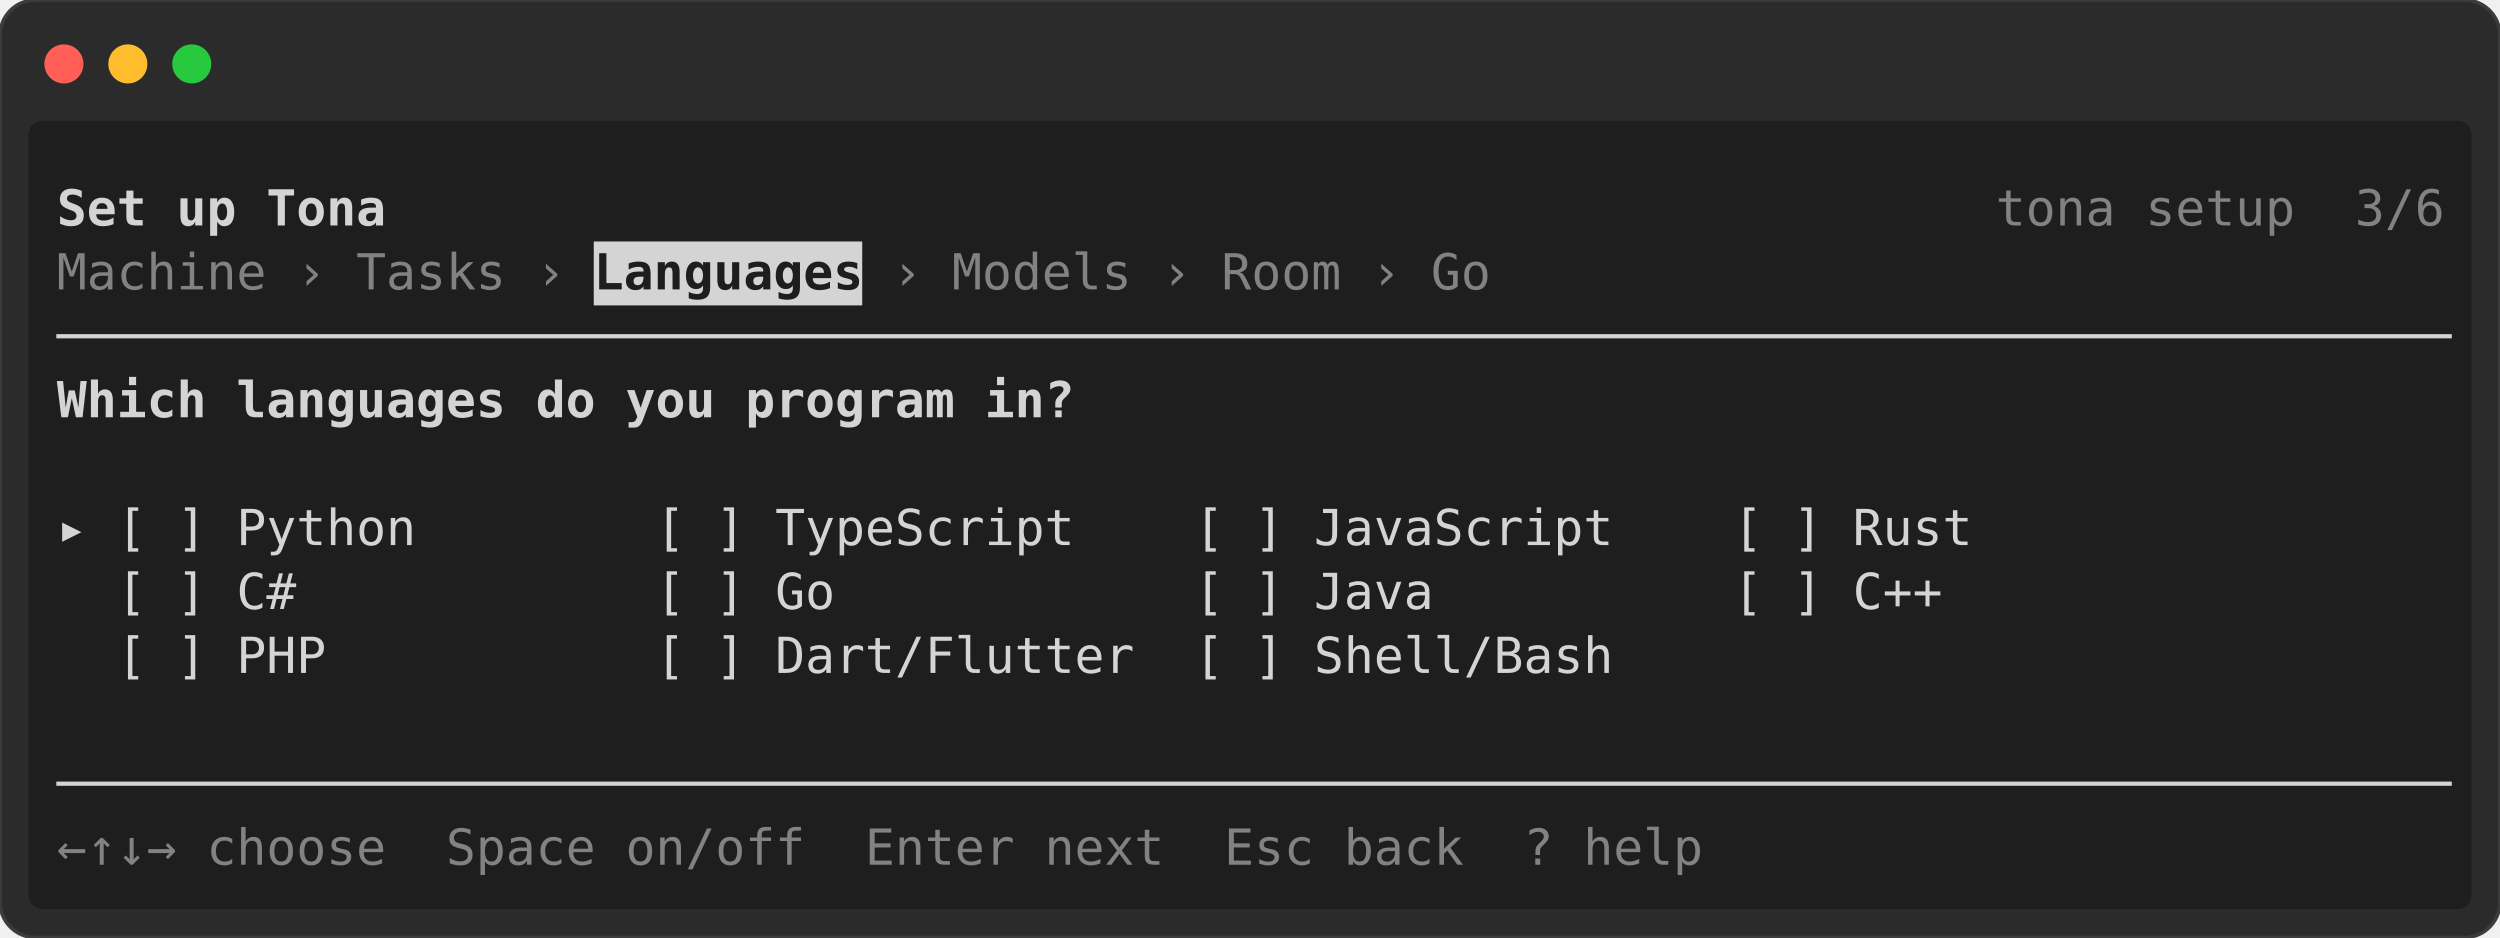
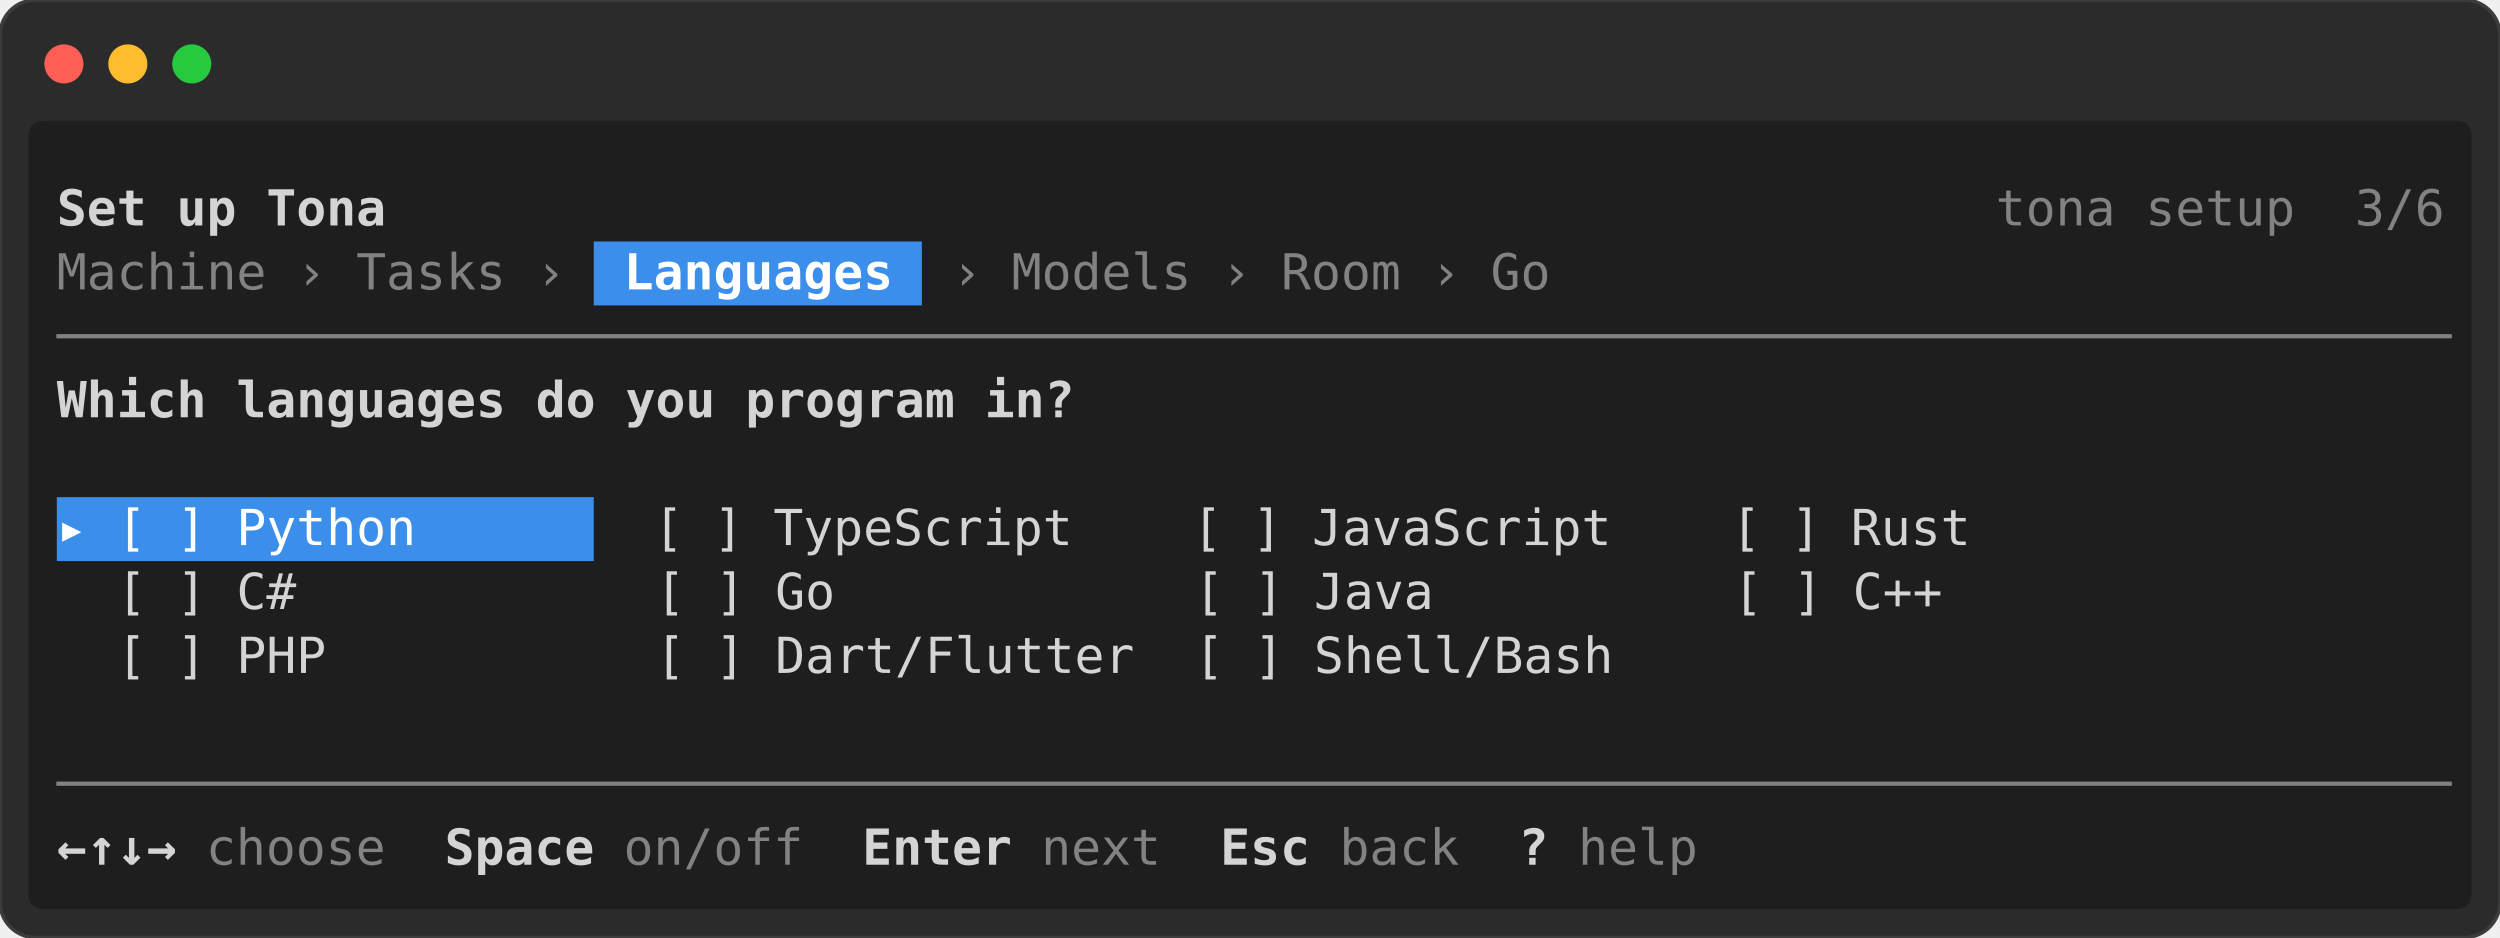
<svg xmlns="http://www.w3.org/2000/svg" width="704" height="264" viewBox="0 0 704 264" role="img" aria-label="terminal">
  <rect width="704" height="264" rx="10" fill="#2b2b2b" stroke="#3c3c3c" />
  <rect x="8.0" y="34" width="688" height="222" rx="4" fill="#1e1e1e" />
  <circle cx="18" cy="18.0" r="5.5" fill="#ff5f56" />
  <circle cx="36" cy="18.0" r="5.5" fill="#ffbd2e" />
  <circle cx="54" cy="18.0" r="5.5" fill="#27c93f" />
-   <rect x="167.2" y="68.0" width="75.6" height="18" fill="#d4d4d4" />
+   <rect x="167.2" y="68.0" width="92.4" height="18" fill="#3b8eea" />
+   <rect x="16.0" y="140.0" width="151.2" height="18" fill="#3b8eea" />
  <g font-family="'JetBrains Mono','Cascadia Mono','DejaVu Sans Mono','Menlo','Consolas','Liberation Mono',monospace" font-size="14" xml:space="preserve">
    <text x="16.0" y="63.5" textLength="546.0" fill="#d4d4d4" font-weight="bold">Set up Tona                                                      </text>
    <text x="562.0" y="63.5" textLength="126.0" fill="#828282">tona setup  3/6</text>
    <text x="16.0" y="81.5" textLength="151.2" fill="#828282">Machine › Tasks › </text>
-     <text x="167.2" y="81.5" textLength="75.6" fill="#1e1e1e" font-weight="bold">Languages</text>
-     <text x="242.8" y="81.5" textLength="176.4" fill="#828282"> › Models › Room › Go</text>
-     <text x="16.0" y="99.5" textLength="672.0" fill="#d4d4d4">────────────────────────────────────────────────────────────────────────────────</text>
+     <text x="167.2" y="81.5" textLength="92.4" fill="#ffffff" font-weight="bold"> Languages </text>
+     <text x="259.6" y="81.5" textLength="176.4" fill="#828282"> › Models › Room › Go</text>
+     <text x="16.0" y="99.5" textLength="672.0" fill="#828282">────────────────────────────────────────────────────────────────────────────────</text>
    <text x="16.0" y="117.5" textLength="672.0" fill="#d4d4d4" font-weight="bold">Which languages do you program in?                                              </text>
-     <text x="16.0" y="153.5" textLength="672.0" fill="#d4d4d4">▸ [ ] Python        [ ] TypeScript    [ ] JavaScript    [ ] Rust                </text>
+     <text x="16.0" y="153.5" textLength="151.2" fill="#ffffff">▸ [ ] Python      </text>
+     <text x="167.2" y="153.5" textLength="520.8" fill="#d4d4d4">  [ ] TypeScript    [ ] JavaScript    [ ] Rust                </text>
    <text x="16.0" y="171.5" textLength="672.0" fill="#d4d4d4">  [ ] C#            [ ] Go            [ ] Java          [ ] C++                 </text>
    <text x="16.0" y="189.5" textLength="672.0" fill="#d4d4d4">  [ ] PHP           [ ] Dart/Flutter  [ ] Shell/Bash                            </text>
-     <text x="16.0" y="225.5" textLength="672.0" fill="#d4d4d4">────────────────────────────────────────────────────────────────────────────────</text>
-     <text x="16.0" y="243.5" textLength="672.0" fill="#828282">←↑↓→ choose  Space on/off  Enter next  Esc back  ? help                         </text>
+     <text x="16.0" y="225.5" textLength="672.0" fill="#828282">────────────────────────────────────────────────────────────────────────────────</text>
+     <text x="16.0" y="243.5" textLength="33.6" fill="#d4d4d4" font-weight="bold">←↑↓→</text>
+     <text x="58.0" y="243.5" textLength="50.4" fill="#828282">choose</text>
+     <text x="125.2" y="243.5" textLength="42.0" fill="#d4d4d4" font-weight="bold">Space</text>
+     <text x="175.6" y="243.5" textLength="50.4" fill="#828282">on/off</text>
+     <text x="242.8" y="243.5" textLength="42.0" fill="#d4d4d4" font-weight="bold">Enter</text>
+     <text x="293.2" y="243.5" textLength="33.6" fill="#828282">next</text>
+     <text x="343.6" y="243.5" textLength="25.2" fill="#d4d4d4" font-weight="bold">Esc</text>
+     <text x="377.2" y="243.5" textLength="33.6" fill="#828282">back</text>
+     <text x="427.6" y="243.5" textLength="8.4" fill="#d4d4d4" font-weight="bold">?</text>
+     <text x="444.4" y="243.5" textLength="33.6" fill="#828282">help</text>
  </g>
</svg>
